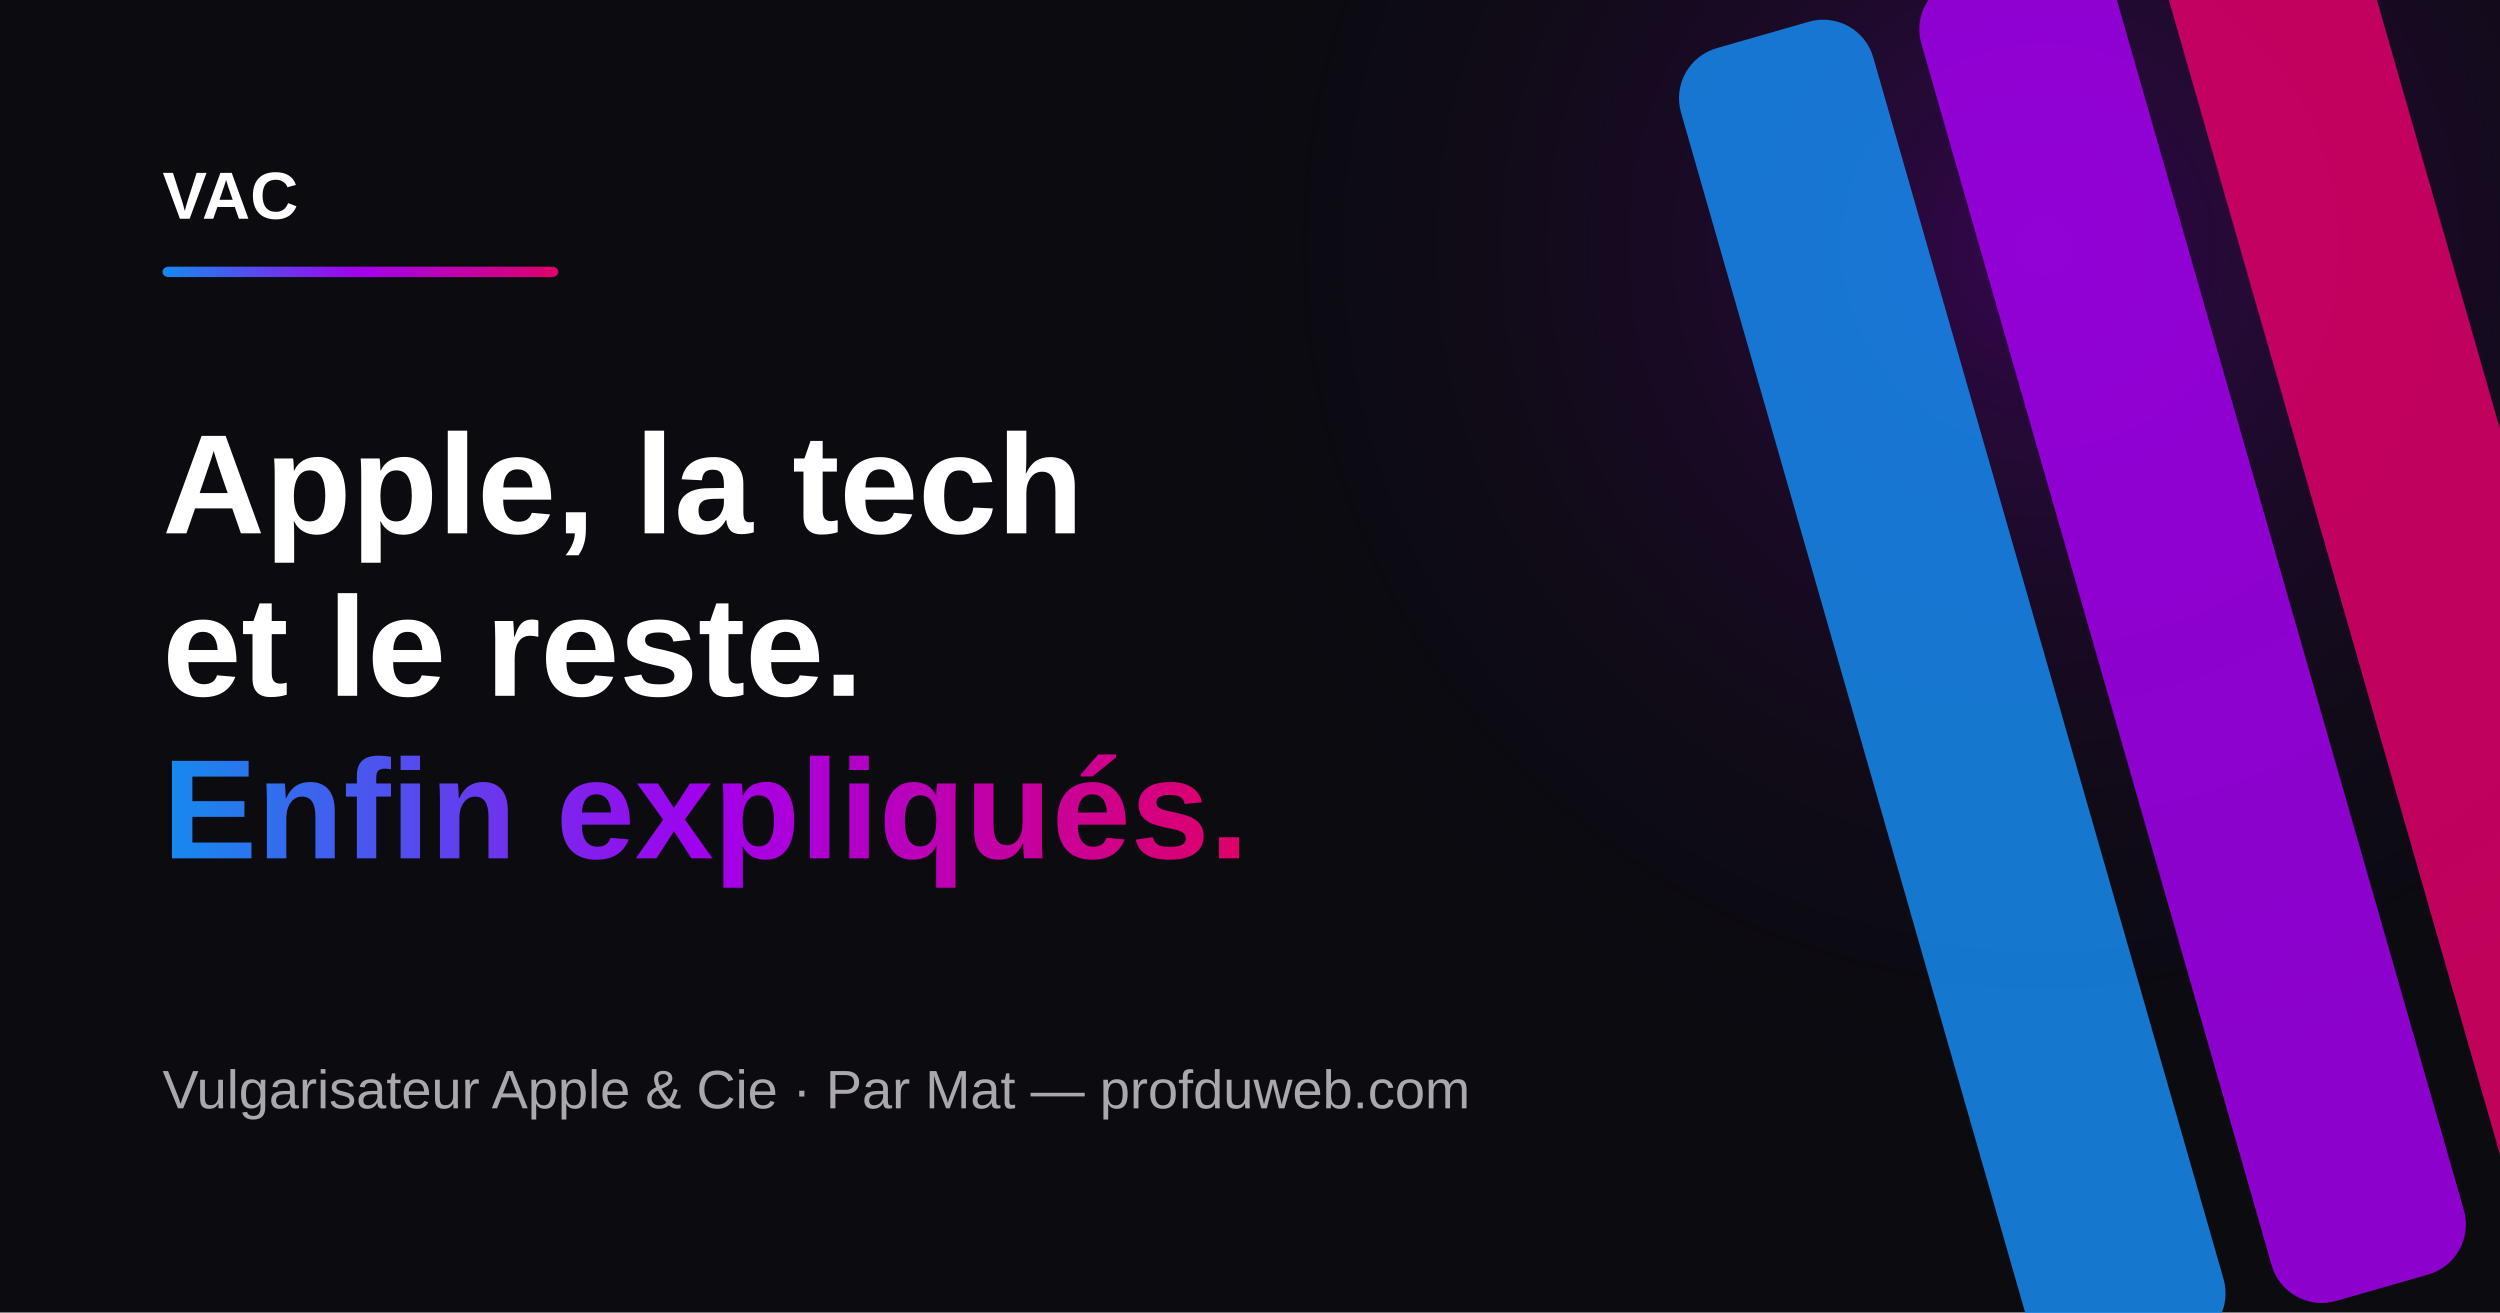
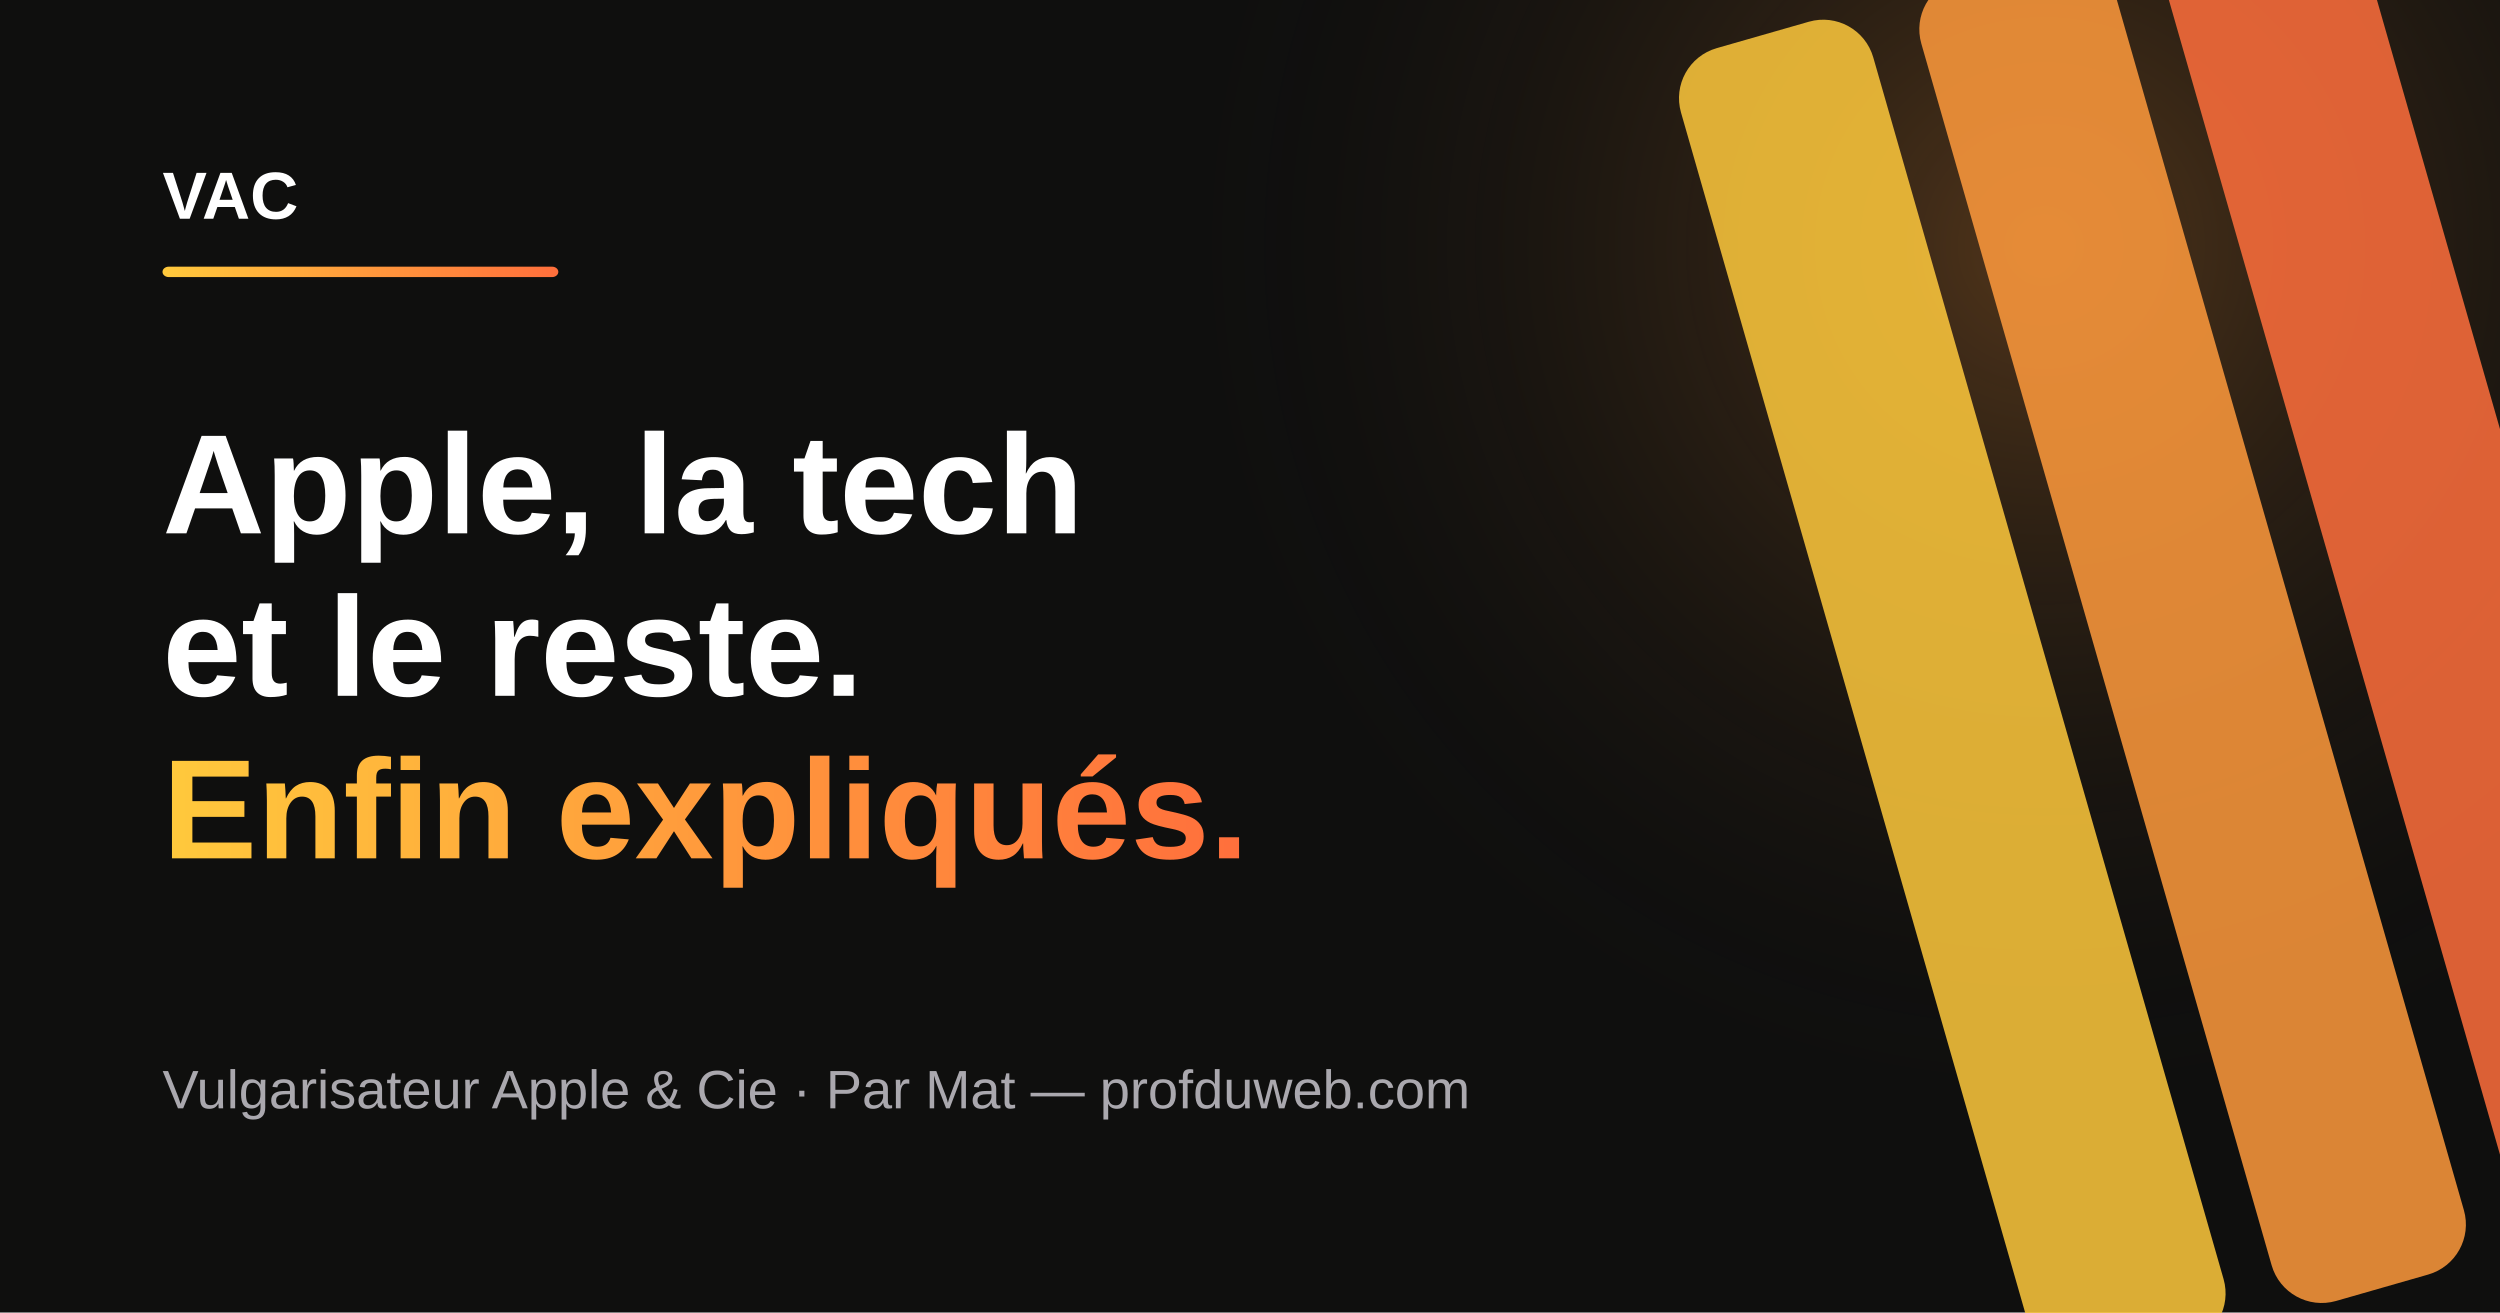
<svg xmlns="http://www.w3.org/2000/svg" width="1200" height="630" viewBox="0 0 1200 630">
  <defs>
    <linearGradient id="g" x1="0" x2="1">
-       <stop stop-color="#1689ee" />
-       <stop offset=".5" stop-color="#a200ed" />
-       <stop offset="1" stop-color="#df0068" />
+       <stop stop-color="#FFC93C" />
+       <stop offset=".5" stop-color="#FF9A3C" />
+       <stop offset="1" stop-color="#FF6F3C" />
    </linearGradient>
    <radialGradient id="r">
-       <stop stop-color="#a200ed" stop-opacity=".28" />
-       <stop offset="1" stop-color="#0b0b10" stop-opacity="0" />
+       <stop stop-color="#FF9A3C" stop-opacity=".28" />
+       <stop offset="1" stop-color="#0f0f0e" stop-opacity="0" />
    </radialGradient>
  </defs>
-   <rect width="1200" height="630" fill="#0b0b10" />
+   <rect width="1200" height="630" fill="#0f0f0e" />
  <circle cx="980" cy="120" r="420" fill="url(#r)" />
  <g transform="translate(800 30) rotate(-16)" opacity=".85">
-     <rect width="96" height="660" rx="25" fill="#1689ee" />
-     <rect x="120" width="96" height="660" rx="25" fill="#a200ed" />
-     <rect x="240" width="96" height="660" rx="25" fill="#df0068" />
+     <rect width="96" height="660" rx="25" fill="#FFC93C" />
+     <rect x="120" width="96" height="660" rx="25" fill="#FF9A3C" />
+     <rect x="240" width="96" height="660" rx="25" fill="#FF6F3C" />
  </g>
  <text x="78" y="105" fill="#fff" font-family="Arial, sans-serif" font-size="32" font-weight="700">VAC</text>
  <rect x="78" y="128" width="190" height="5" rx="3" fill="url(#g)" />
  <text x="78" y="256" fill="#fff" font-family="Arial, sans-serif" font-size="68" font-weight="700">Apple, la tech</text>
  <text x="78" y="334" fill="#fff" font-family="Arial, sans-serif" font-size="68" font-weight="700">et le reste.</text>
  <text x="78" y="412" fill="url(#g)" font-family="Arial, sans-serif" font-size="68" font-weight="700">Enfin expliqués.</text>
  <text x="78" y="532" fill="#aaa8ae" font-family="Arial, sans-serif" font-size="26">Vulgarisateur Apple &amp; Cie · Par Mat — profduweb.com</text>
</svg>
